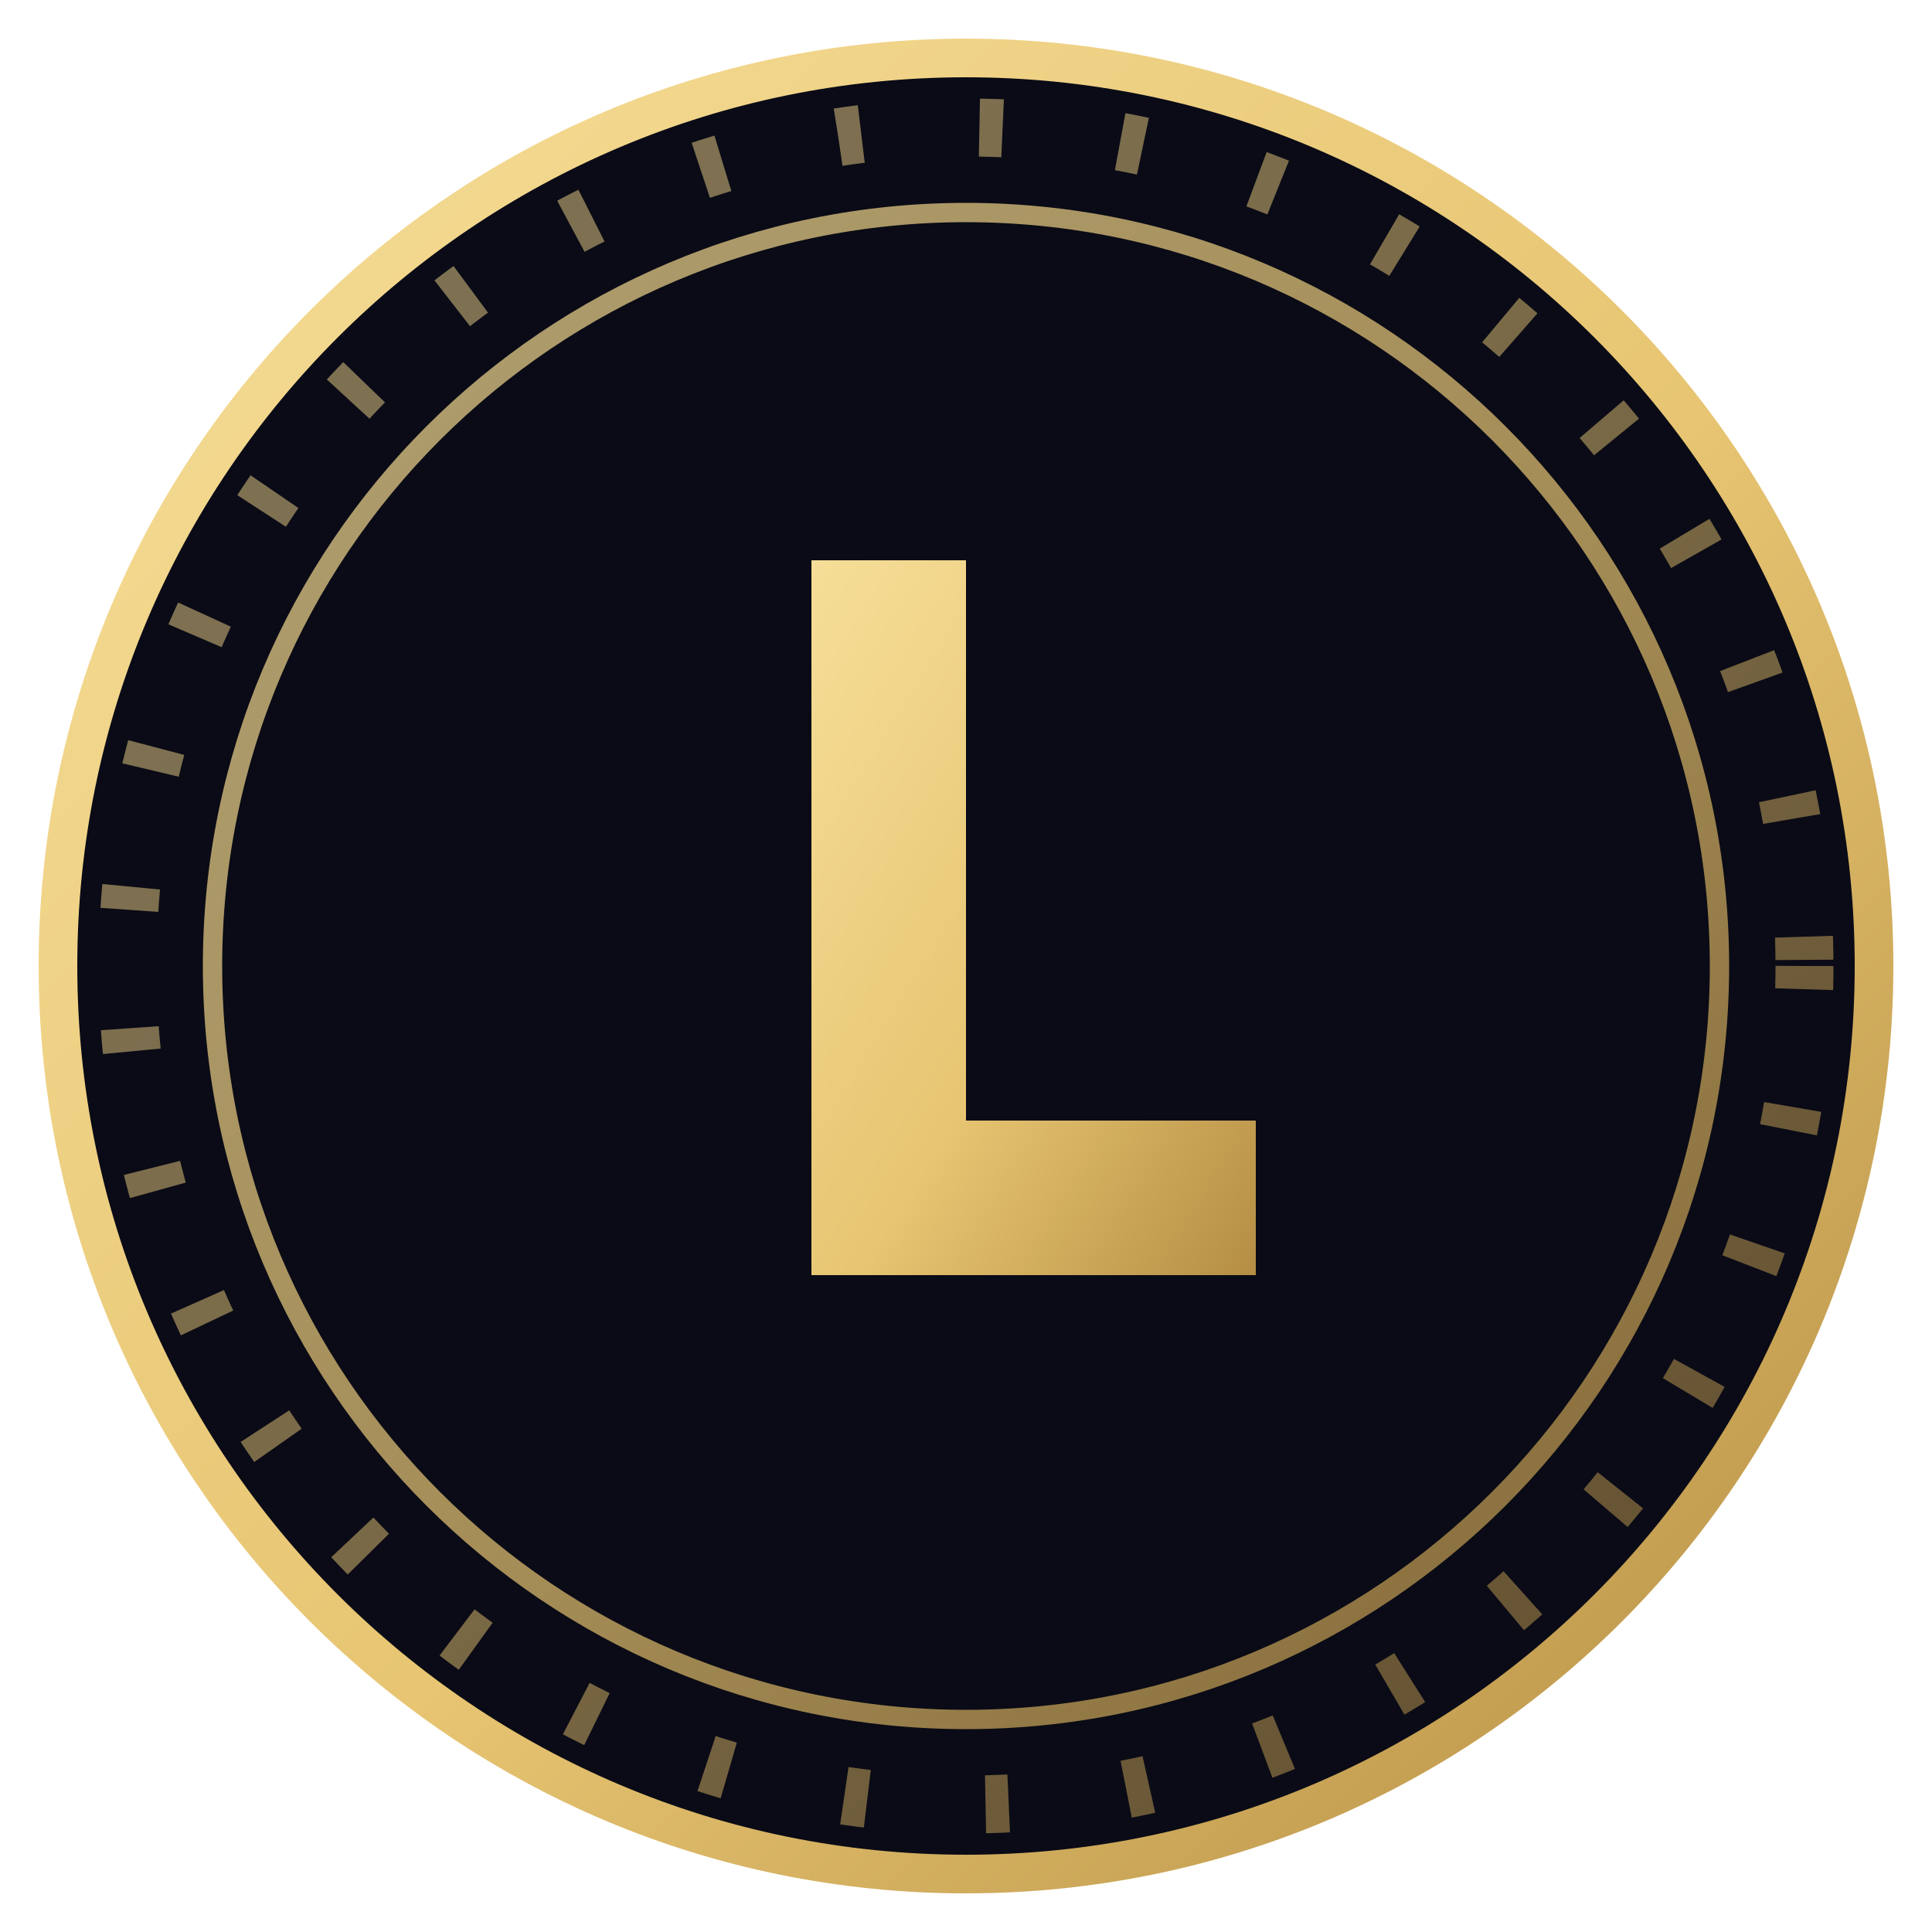
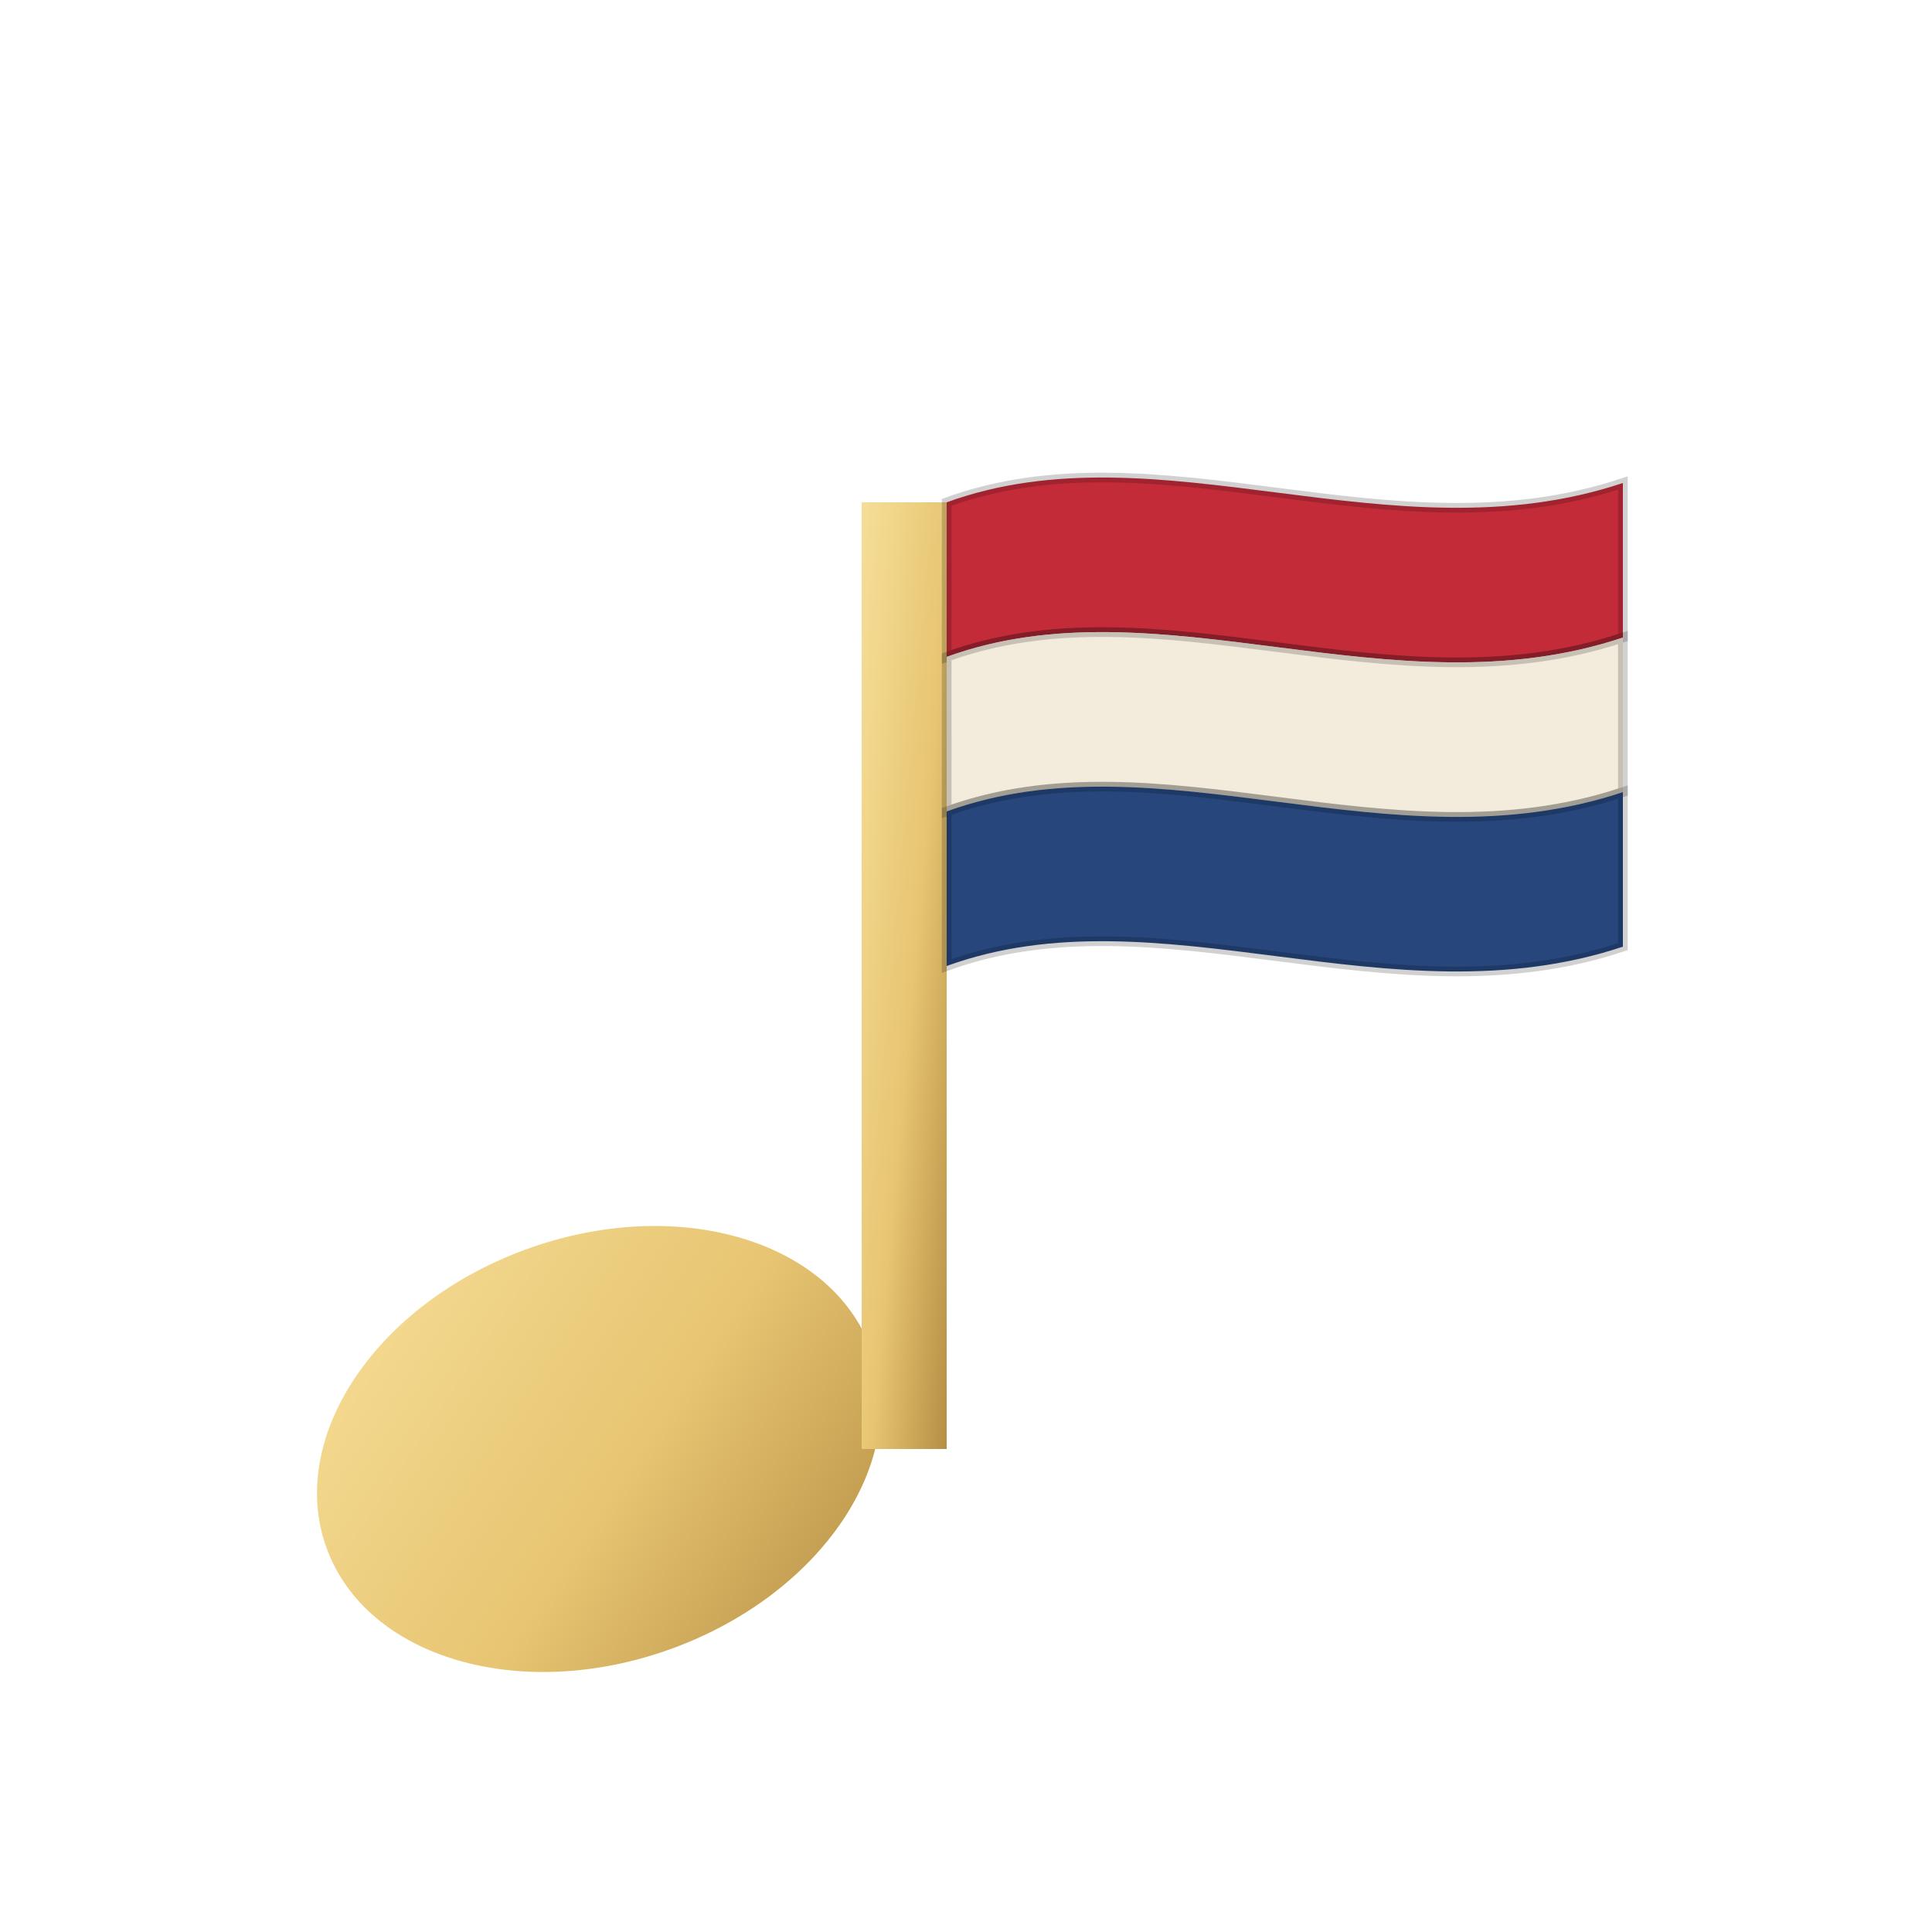
- <svg xmlns="http://www.w3.org/2000/svg" viewBox="0 0 100 100" role="img" aria-label="Legends Radio emblem">
+ <svg xmlns="http://www.w3.org/2000/svg" viewBox="0 0 100 100" role="img" aria-label="Legends Radio musical note and flag emblem">
  <defs>
-     <linearGradient id="lg" x1="0" y1="0" x2="1" y2="1">
+     <linearGradient id="g" x1="0" y1="0" x2="1" y2="1">
      <stop offset="0" stop-color="#F6DE98" />
      <stop offset="0.55" stop-color="#E7C572" />
      <stop offset="1" stop-color="#B58E44" />
    </linearGradient>
  </defs>
-   <circle cx="50" cy="50" r="47" fill="#0A0B16" />
-   <circle cx="50" cy="50" r="47" fill="none" stroke="url(#lg)" stroke-width="2" />
-   <circle cx="50" cy="50" r="43.4" fill="none" stroke="url(#lg)" stroke-width="3" stroke-dasharray="1.2 6.13" opacity="0.5" />
-   <circle cx="50" cy="50" r="39" fill="none" stroke="url(#lg)" stroke-width="1" opacity="0.7" />
-   <path d="M42 29 h8 v29 h15 v8 H42 Z" fill="url(#lg)" />
+   <ellipse cx="31" cy="75" rx="15" ry="11" transform="rotate(-20 31 75)" fill="url(#g)" />
+   <rect x="44.6" y="26" width="4.4" height="49" fill="url(#g)" />
+   <g stroke="rgba(0,0,0,.18)" stroke-width="0.5">
+     <path d="M49 26 C60 22 72 29 84 25 L84 33 C72 37 60 30 49 34 Z" fill="#C42B39" />
+     <path d="M49 34 C60 30 72 37 84 33 L84 41 C72 45 60 38 49 42 Z" fill="#F3ECDD" />
+     <path d="M49 42 C60 38 72 45 84 41 L84 49 C72 53 60 46 49 50 Z" fill="#26467C" />
+   </g>
</svg>
